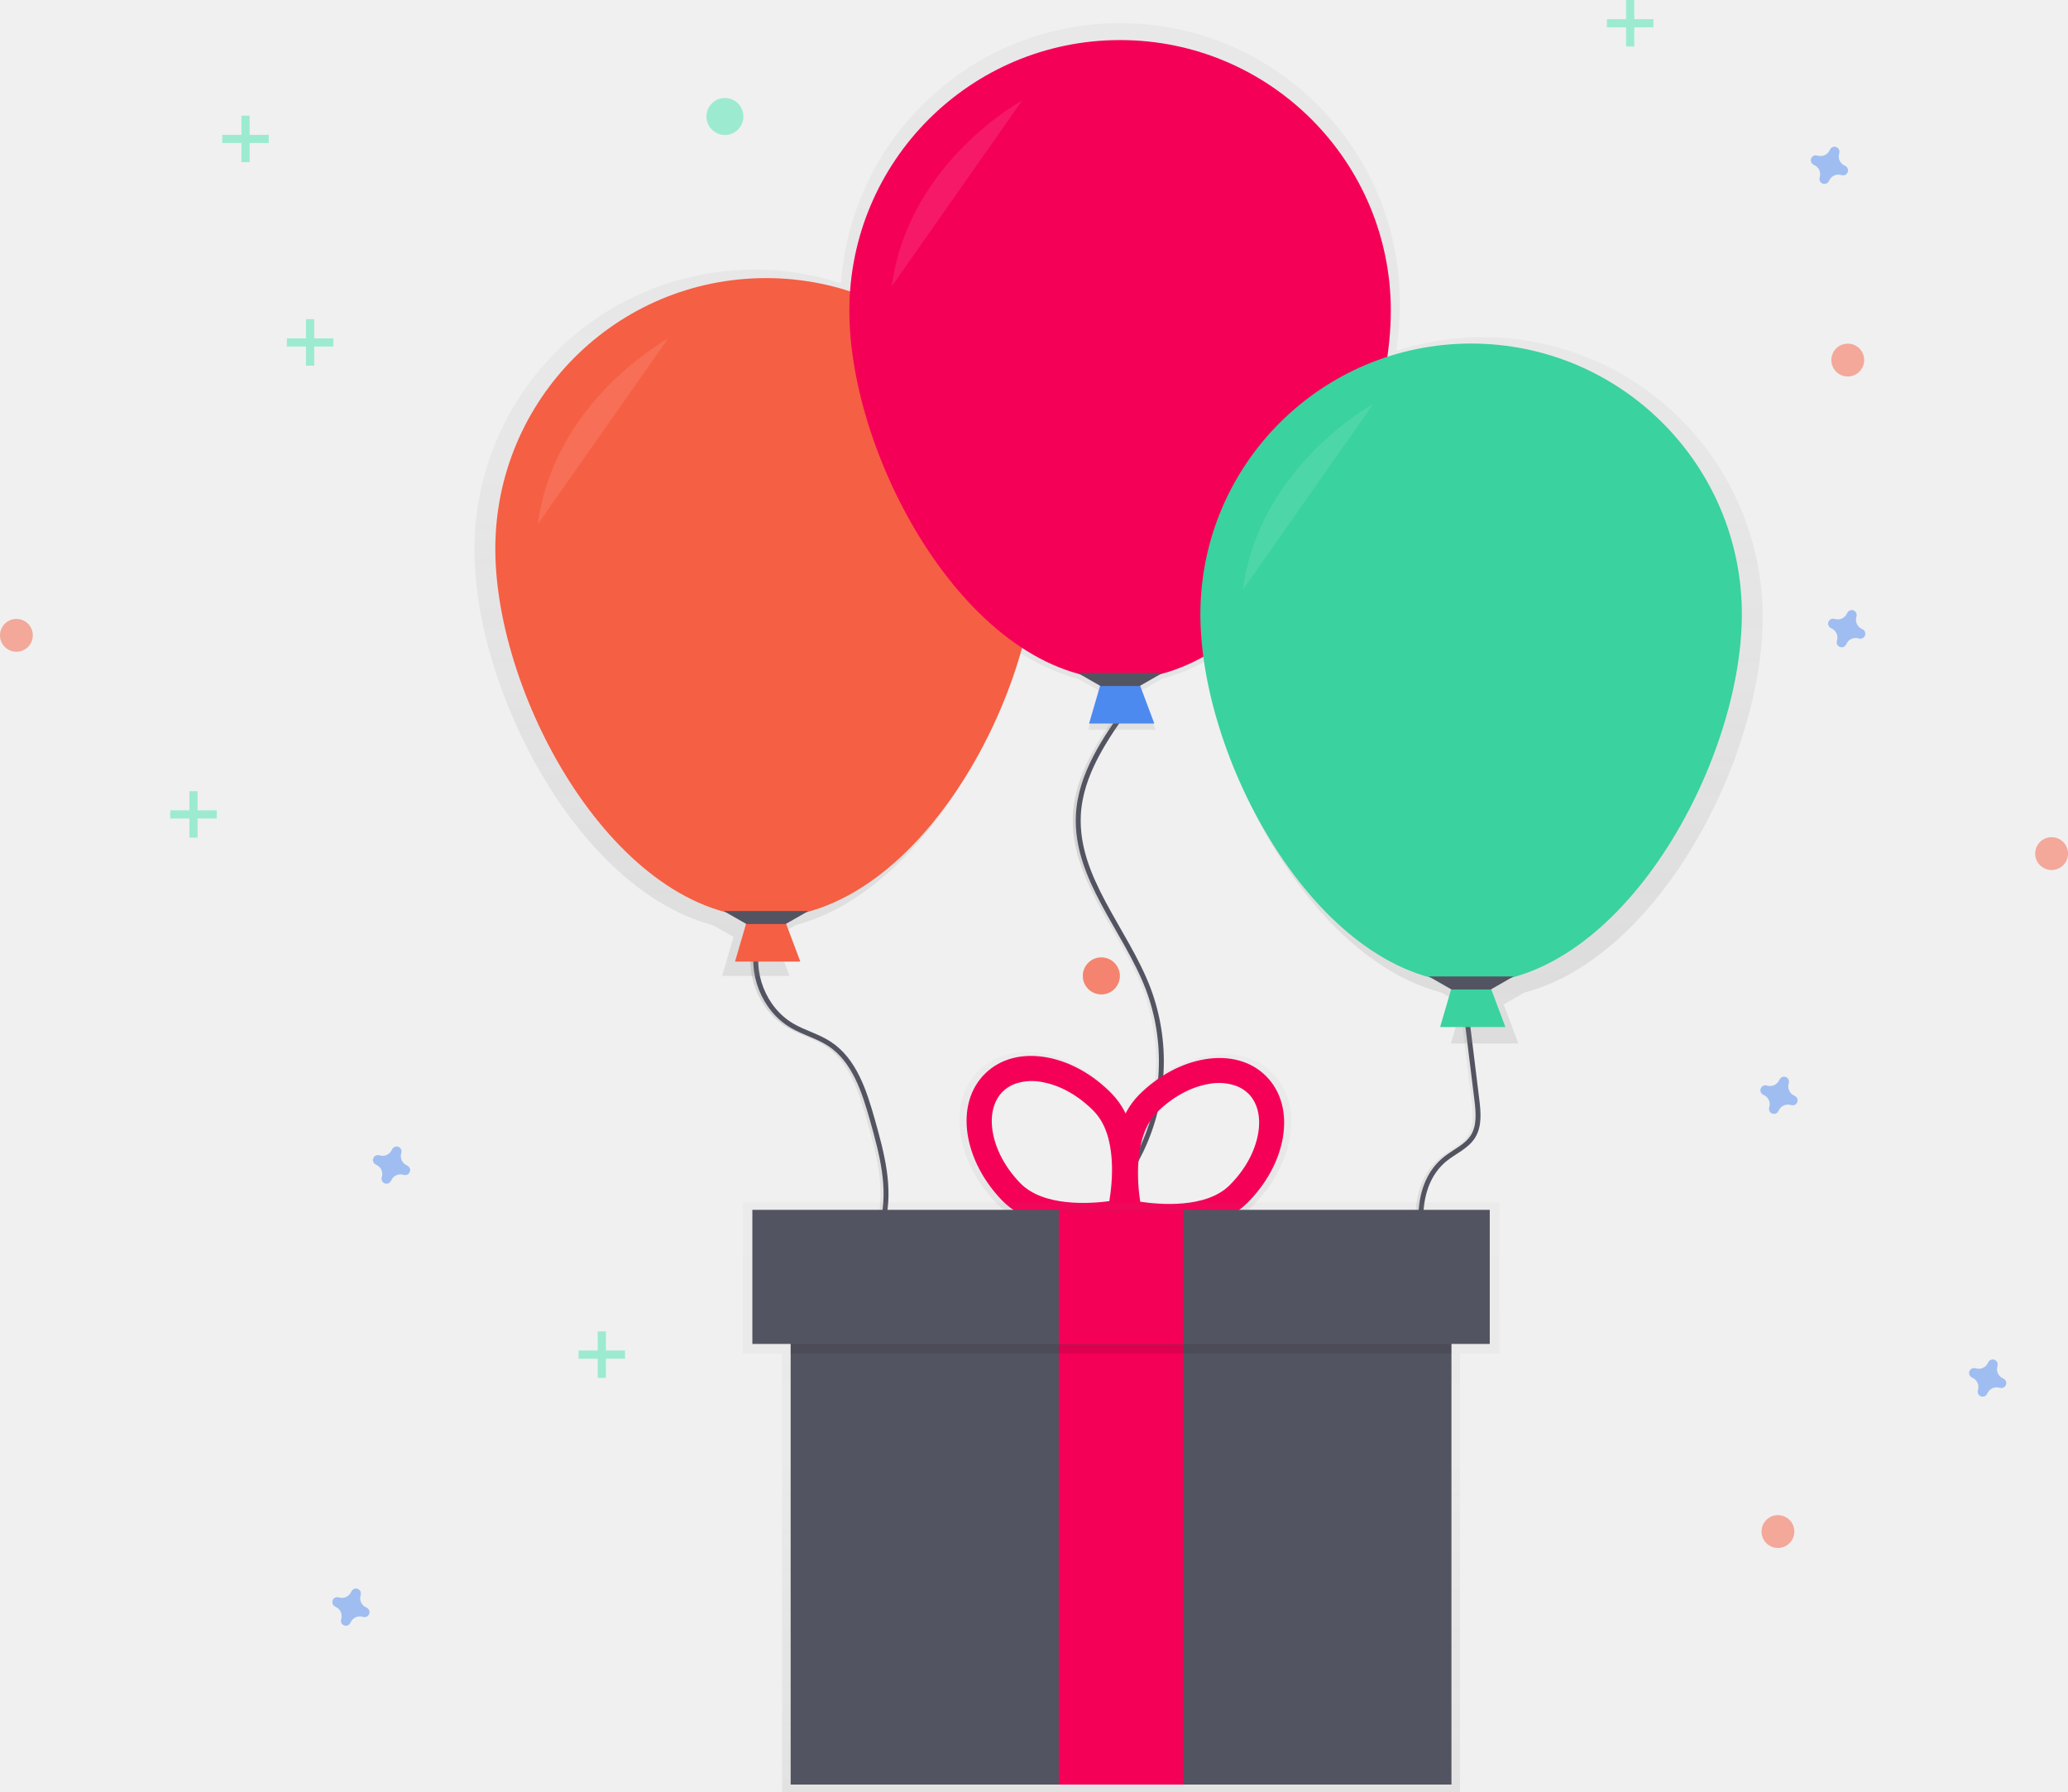
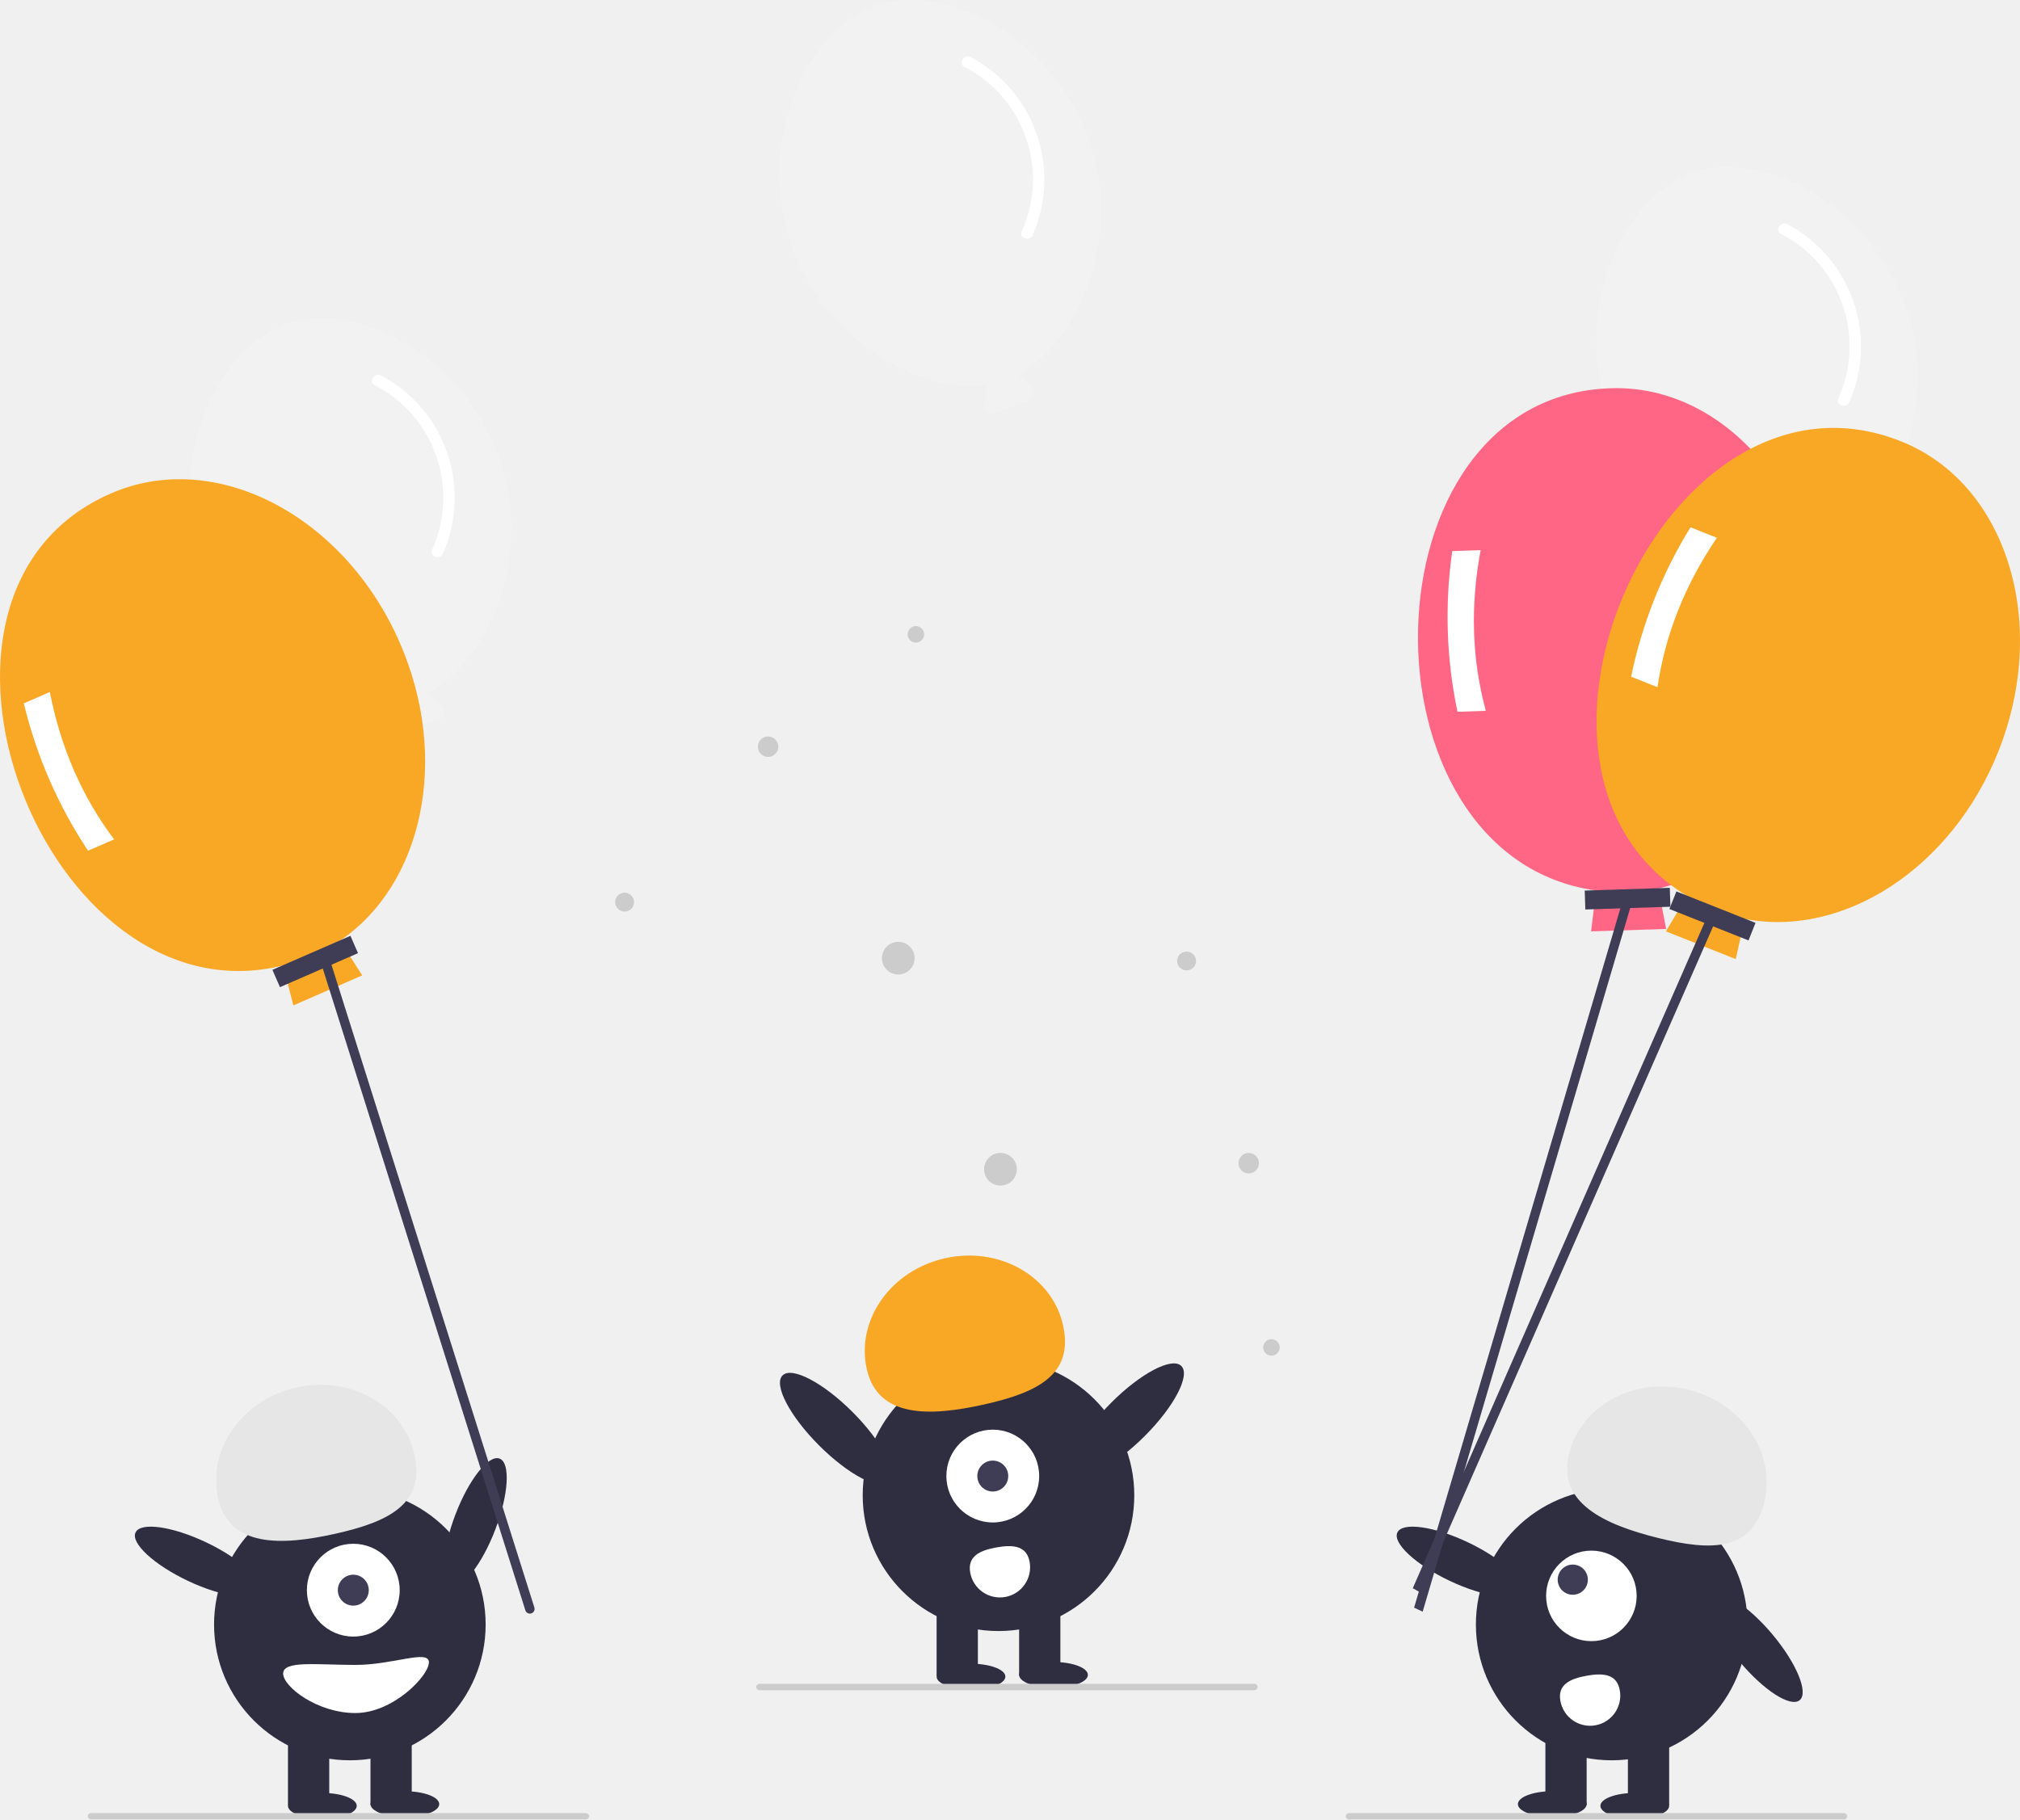
- <svg xmlns="http://www.w3.org/2000/svg" xmlns:xlink="http://www.w3.org/1999/xlink" id="683d3690-e1ab-45db-97b8-9484a1649262" data-name="Layer 1" width="839.2" height="727.08" viewBox="0 0 839.2 727.08">
-   <defs>
-     <linearGradient id="89bbdcf5-814f-445d-9d3e-b835a9e3988b" x1="484.88" y1="578.23" x2="600.81" y2="578.23" gradientUnits="userSpaceOnUse">
-       <stop offset="0" stop-color="gray" stop-opacity="0.25" />
-       <stop offset="0.54" stop-color="gray" stop-opacity="0.12" />
-       <stop offset="1" stop-color="gray" stop-opacity="0.1" />
-     </linearGradient>
-     <linearGradient id="1a6f3992-5825-4187-85b9-fb55ca803b83" x1="615.75" y1="530.72" x2="651.5" y2="530.72" xlink:href="#89bbdcf5-814f-445d-9d3e-b835a9e3988b" />
-     <linearGradient id="573de093-6af1-4ab3-932c-9e7f72f49645" x1="745.48" y1="595.56" x2="780.02" y2="595.56" xlink:href="#89bbdcf5-814f-445d-9d3e-b835a9e3988b" />
-     <linearGradient id="acf24d19-87bc-4cad-9346-f74a977c4433" x1="634.32" y1="509.85" x2="634.32" y2="96.02" xlink:href="#89bbdcf5-814f-445d-9d3e-b835a9e3988b" />
-     <linearGradient id="6f986e28-ee02-4c37-906f-8450bb16da28" x1="637.11" y1="586.77" x2="637.11" y2="513.3" xlink:href="#89bbdcf5-814f-445d-9d3e-b835a9e3988b" />
-     <linearGradient id="96b175d5-5e64-4663-918e-24aaa3155285" x1="454.92" y1="727.08" x2="454.92" y2="487.86" xlink:href="#89bbdcf5-814f-445d-9d3e-b835a9e3988b" />
-   </defs>
-   <g opacity="0.5">
-     <rect x="124.18" y="129.51" width="3.33" height="18.87" fill="#47e6b1" />
-     <rect x="304.58" y="215.97" width="3.33" height="18.87" transform="translate(351.25 -167.3) rotate(90)" fill="#47e6b1" />
-   </g>
-   <g opacity="0.5">
-     <rect x="242.55" y="540.19" width="3.33" height="18.87" fill="#47e6b1" />
-     <rect x="422.95" y="626.65" width="3.33" height="18.87" transform="translate(880.29 125.01) rotate(90)" fill="#47e6b1" />
-   </g>
-   <g opacity="0.5">
-     <rect x="76.86" y="321" width="3.33" height="18.87" fill="#47e6b1" />
-     <rect x="257.26" y="407.46" width="3.33" height="18.87" transform="translate(495.42 71.51) rotate(90)" fill="#47e6b1" />
-   </g>
-   <g opacity="0.5">
-     <rect x="659.86" width="3.33" height="18.87" fill="#47e6b1" />
-     <rect x="840.26" y="86.46" width="3.33" height="18.87" transform="translate(757.42 -832.49) rotate(90)" fill="#47e6b1" />
-   </g>
-   <g opacity="0.5">
-     <rect x="97.97" y="46.93" width="3.33" height="18.87" fill="#47e6b1" />
-     <rect x="278.37" y="133.39" width="3.33" height="18.87" transform="translate(242.45 -223.67) rotate(90)" fill="#47e6b1" />
-   </g>
-   <path d="M345.5,559.31a4.08,4.08,0,0,1-2.27-4.93,2,2,0,0,0,.09-.45h0a2,2,0,0,0-3.67-1.36h0a2,2,0,0,0-.23.4,4.08,4.08,0,0,1-4.93,2.27,2,2,0,0,0-.45-.09h0a2,2,0,0,0-1.36,3.67h0a2,2,0,0,0,.4.23,4.08,4.08,0,0,1,2.27,4.93,2,2,0,0,0-.09.45h0a2,2,0,0,0,3.67,1.36h0a2,2,0,0,0,.23-.4,4.08,4.08,0,0,1,4.93-2.27,2,2,0,0,0,.45.09h0a2,2,0,0,0,1.36-3.67h0A2,2,0,0,0,345.5,559.31Z" transform="translate(-180.4 -86.46)" fill="#4d8af0" opacity="0.5" />
-   <path d="M329,738.66a4.08,4.08,0,0,1-2.27-4.93,2,2,0,0,0,.09-.45h0a2,2,0,0,0-3.67-1.36h0a2,2,0,0,0-.23.4A4.08,4.08,0,0,1,318,734.6a2,2,0,0,0-.45-.09h0a2,2,0,0,0-1.36,3.67h0a2,2,0,0,0,.4.23,4.08,4.08,0,0,1,2.27,4.93,2,2,0,0,0-.09.45h0a2,2,0,0,0,3.67,1.36h0a2,2,0,0,0,.23-.4,4.08,4.08,0,0,1,4.93-2.27,2,2,0,0,0,.45.09h0a2,2,0,0,0,1.36-3.67h0A2,2,0,0,0,329,738.66Z" transform="translate(-180.4 -86.46)" fill="#4d8af0" opacity="0.5" />
-   <path d="M936,341.66a4.08,4.08,0,0,1-2.27-4.93,2,2,0,0,0,.09-.45h0a2,2,0,0,0-3.67-1.36h0a2,2,0,0,0-.23.4A4.08,4.08,0,0,1,925,337.6a2,2,0,0,0-.45-.09h0a2,2,0,0,0-1.36,3.67h0a2,2,0,0,0,.4.23,4.08,4.08,0,0,1,2.27,4.93,2,2,0,0,0-.09.45h0a2,2,0,0,0,3.67,1.36h0a2,2,0,0,0,.23-.4,4.08,4.08,0,0,1,4.93-2.27,2,2,0,0,0,.45.09h0a2,2,0,0,0,1.36-3.67h0A2,2,0,0,0,936,341.66Z" transform="translate(-180.4 -86.46)" fill="#4d8af0" opacity="0.5" />
-   <path d="M908.53,531a4.08,4.08,0,0,1-2.27-4.93,2,2,0,0,0,.09-.45h0a2,2,0,0,0-3.67-1.36h0a2,2,0,0,0-.23.4,4.08,4.08,0,0,1-4.93,2.27,2,2,0,0,0-.45-.09h0a2,2,0,0,0-1.36,3.67h0a2,2,0,0,0,.4.23,4.08,4.08,0,0,1,2.27,4.93,2,2,0,0,0-.09.45h0a2,2,0,0,0,3.67,1.36h0a2,2,0,0,0,.23-.4,4.08,4.08,0,0,1,4.93-2.27,2,2,0,0,0,.45.09h0a2,2,0,0,0,1.36-3.67h0A2,2,0,0,0,908.53,531Z" transform="translate(-180.4 -86.46)" fill="#4d8af0" opacity="0.5" />
-   <path d="M929,153.67a4.08,4.08,0,0,1-2.27-4.93,2,2,0,0,0,.09-.45h0a2,2,0,0,0-3.67-1.36h0a2,2,0,0,0-.23.4,4.08,4.08,0,0,1-4.93,2.27,2,2,0,0,0-.45-.09h0a2,2,0,0,0-1.36,3.67h0a2,2,0,0,0,.4.23,4.08,4.08,0,0,1,2.27,4.93,2,2,0,0,0-.09.45h0a2,2,0,0,0,3.67,1.36h0a2,2,0,0,0,.23-.4,4.08,4.08,0,0,1,4.93-2.27,2,2,0,0,0,.45.09h0a2,2,0,0,0,1.36-3.67h0A2,2,0,0,0,929,153.67Z" transform="translate(-180.4 -86.46)" fill="#4d8af0" opacity="0.5" />
-   <path d="M993.22,645.72a4.08,4.08,0,0,1-2.27-4.93,2,2,0,0,0,.09-.45h0a2,2,0,0,0-3.67-1.36h0a2,2,0,0,0-.23.4,4.08,4.08,0,0,1-4.93,2.27,2,2,0,0,0-.45-.09h0a2,2,0,0,0-1.36,3.67h0a2,2,0,0,0,.4.23,4.08,4.08,0,0,1,2.27,4.93,2,2,0,0,0-.09.45h0a2,2,0,0,0,3.67,1.36h0a2,2,0,0,0,.23-.4,4.08,4.08,0,0,1,4.93-2.27,2,2,0,0,0,.45.09h0a2,2,0,0,0,1.36-3.67h0A2,2,0,0,0,993.22,645.72Z" transform="translate(-180.4 -86.46)" fill="#4d8af0" opacity="0.5" />
-   <circle cx="6.66" cy="257.78" r="6.66" fill="#f55f44" opacity="0.5" />
-   <circle cx="749.83" cy="146.09" r="6.66" fill="#f55f44" opacity="0.5" />
-   <circle cx="446.92" cy="395.96" r="7.5" fill="#f55f44" opacity="0.5" />
-   <circle cx="446.92" cy="395.96" r="7.5" fill="#f55f44" opacity="0.5" />
-   <circle cx="832.55" cy="346.34" r="6.66" fill="#f55f44" opacity="0.5" />
-   <circle cx="294.17" cy="47.27" r="7.5" fill="#47e6b1" opacity="0.5" />
-   <circle cx="721.49" cy="621.41" r="6.66" fill="#f55f44" opacity="0.5" />
-   <path d="M487.1,468c-3.94,12.79,2,27.91,13.53,34.64,4.84,2.82,10.41,4.24,15.1,7.3,10.19,6.64,14.21,19.35,17.52,31.05,3.8,13.45,7.61,27.67,4.13,41.2-2.22,8.63-7.27,16.26-10.14,24.7a51.54,51.54,0,0,0-2.45,22c.42,3.94,1.4,8,4.1,10.94,3.9,4.2,10.18,4.83,15.82,5.84a76.78,76.78,0,0,1,55.2,42.74" transform="translate(-180.4 -86.46)" fill="none" stroke-miterlimit="10" stroke-width="2" stroke="url(#89bbdcf5-814f-445d-9d3e-b835a9e3988b)" />
-   <path d="M488.31,468c-3.94,12.79,2,27.91,13.53,34.64,4.84,2.82,10.41,4.24,15.1,7.3,10.19,6.64,14.21,19.35,17.52,31.05,3.8,13.45,7.61,27.67,4.13,41.2-2.22,8.63-7.27,16.26-10.14,24.7a51.54,51.54,0,0,0-2.45,22c.42,3.94,1.4,8,4.1,10.94,3.9,4.2,10.18,4.83,15.82,5.84a76.78,76.78,0,0,1,55.2,42.74" transform="translate(-180.4 -86.46)" fill="none" stroke="#535461" stroke-miterlimit="10" stroke-width="2" />
-   <path d="M637.45,372.4c-9.72,13.55-19.81,28.12-20.64,44.78-1.27,25.59,19.2,46.52,28.34,70.46a83.74,83.74,0,0,1-2.81,65.5c-4.46,9.22-10.82,18.38-10,28.59.47,6.23,3.59,11.9,6.1,17.63a99.4,99.4,0,0,1-5.77,89.75" transform="translate(-180.4 -86.46)" fill="none" stroke-miterlimit="10" stroke-width="2" stroke="url(#1a6f3992-5825-4187-85b9-fb55ca803b83)" />
-   <path d="M638.65,372.4C628.94,386,618.85,400.53,618,417.18c-1.27,25.59,19.2,46.52,28.34,70.46a83.74,83.74,0,0,1-2.81,65.5c-4.46,9.22-10.82,18.38-10,28.59.47,6.23,3.59,11.9,6.1,17.63a99.4,99.4,0,0,1-5.77,89.75" transform="translate(-180.4 -86.46)" fill="none" stroke="#535461" stroke-miterlimit="10" stroke-width="2" />
-   <path d="M773.83,494.28l4.7,38.31c.62,5.09,1.15,10.64-1.58,15-2.59,4.11-7.45,6.07-11.23,9.11-12.41,10-11.28,29.11-7,44.45s10.44,31.82,4.49,46.58c-2.46,6.09-6.8,11.22-10,16.94a51.87,51.87,0,0,0-6.2,32.18" transform="translate(-180.4 -86.46)" fill="none" stroke-miterlimit="10" stroke-width="2" stroke="url(#573de093-6af1-4ab3-932c-9e7f72f49645)" />
-   <path d="M775,494.28l4.7,38.31c.62,5.09,1.15,10.64-1.58,15-2.59,4.11-7.45,6.07-11.23,9.11-12.41,10-11.28,29.11-7,44.45s10.44,31.82,4.49,46.58c-2.46,6.09-6.8,11.22-10,16.94a51.87,51.87,0,0,0-6.2,32.18" transform="translate(-180.4 -86.46)" fill="none" stroke="#535461" stroke-miterlimit="10" stroke-width="2" />
-   <g opacity="0.7">
-     <path d="M895.7,336.82A113.6,113.6,0,0,0,747,228.83a136.45,136.45,0,0,0,1.45-19.27,113.53,113.53,0,0,0-226.78-8.14,113.6,113.6,0,0,0-148.76,108c0,57,42,138,96.65,152.35l8.51,4.86-4.62,15.83h27.36l-5.94-15.85,8.47-4.84c42.26-11.09,76.91-62,90.48-110.83a83,83,0,0,0,24.22,11l8.51,4.86L622,382.59h27.36l-5.94-15.85,8.47-4.84a79.21,79.21,0,0,0,18-7.31c7.31,54.78,46.2,121.66,95.41,134.57l8.51,4.86-4.62,15.83h27.36L790.59,494l8.47-4.84C853.75,474.81,895.7,393.78,895.7,336.82Z" transform="translate(-180.4 -86.46)" fill="url(#acf24d19-87bc-4cad-9346-f74a977c4433)" />
-   </g>
-   <polygon points="324.76 390.14 298.28 390.14 302.92 374.26 318.8 374.26 324.76 390.14" fill="#f55f44" />
-   <path d="M601.12,309.16c0,60.68-49.19,149.57-109.86,149.57s-109.86-88.9-109.86-149.57a109.86,109.86,0,0,1,219.73,0Z" transform="translate(-180.4 -86.46)" fill="#f55f44" />
-   <polygon points="318.8 374.92 302.92 374.92 293.65 369.63 328.07 369.63 318.8 374.92" fill="#535461" />
-   <path d="M451.55,223.78s-46.33,25.15-52.95,75.45" transform="translate(-180.4 -86.46)" fill="#fff" opacity="0.1" />
-   <polygon points="468.43 293.56 441.95 293.56 446.59 277.68 462.47 277.68 468.43 293.56" fill="#4d8af0" />
-   <path d="M744.79,212.58c0,60.68-49.19,149.57-109.86,149.57s-109.86-88.9-109.86-149.57a109.86,109.86,0,0,1,219.73,0Z" transform="translate(-180.4 -86.46)" fill="#f50057" />
-   <polygon points="462.47 278.34 446.59 278.34 437.32 273.04 471.74 273.04 462.47 278.34" fill="#535461" />
-   <path d="M595.22,127.2s-46.33,25.15-52.95,75.45" transform="translate(-180.4 -86.46)" fill="#fff" opacity="0.1" />
-   <polygon points="610.89 416.71 584.41 416.71 589.05 400.82 604.93 400.82 610.89 416.71" fill="#3ad29f" />
-   <path d="M887.25,335.72c0,60.68-49.19,149.57-109.86,149.57S667.52,396.4,667.52,335.72a109.86,109.86,0,1,1,219.73,0Z" transform="translate(-180.4 -86.46)" fill="#3ad29f" />
-   <polygon points="604.93 401.48 589.05 401.48 579.78 396.19 614.2 396.19 604.93 401.48" fill="#535461" />
-   <path d="M737.68,250.34s-46.33,25.15-52.95,75.45" transform="translate(-180.4 -86.46)" fill="#fff" opacity="0.1" />
-   <g opacity="0.5">
-     <path d="M696.81,521.89c-6.37-6.39-15.66-8.93-26.16-7.16-9.82,1.66-19.65,7-27.67,15a32.34,32.34,0,0,0-5.79,7.94,32.41,32.41,0,0,0-5.74-8.23h0C623.57,521.29,613.83,515.8,604,514c-10.46-2-19.79.43-26.28,6.71s-9.15,15.53-7.53,26.05c1.52,9.84,6.7,19.75,14.59,27.88,16.58,17.11,49.67,10.43,51.07,10.13l.41-.09,1.27.29c1.4.32,34.37,7.57,51.24-9.25,8-8,13.37-17.81,15.07-27.63C705.69,537.58,703.18,528.29,696.81,521.89Zm-66.52,53c-8,1.08-27.93,2.54-37.82-7.67-6.36-6.57-10.52-14.41-11.71-22.1-1.08-7,.48-13,4.42-16.78a14.78,14.78,0,0,1,5.39-3.3,22.24,22.24,0,0,1,11.52-.58c7.64,1.43,15.36,5.83,21.72,12.4C633.7,547,631.62,566.92,630.29,574.88Zm63.11-28.61c-1.32,7.66-5.61,15.44-12.09,21.89-10.07,10-30,8.23-37.95,7-1.19-8-2.93-27.89,7.14-37.93,6.48-6.45,14.27-10.72,21.93-12a22.24,22.24,0,0,1,11.51.78,14.78,14.78,0,0,1,5.34,3.4C693.14,533.29,694.6,539.27,693.4,546.27Z" transform="translate(-180.4 -86.46)" fill="url(#6f986e28-ee02-4c37-906f-8450bb16da28)" />
-   </g>
-   <path d="M639.1,582.59l-3.15.66c-1.34.28-33,6.67-48.87-9.7-7.54-7.78-12.5-17.26-14-26.68-1.56-10.07,1-18.92,7.2-24.93s15.13-8.29,25.14-6.42c9.37,1.75,18.69,7,26.23,14.79h0c15.86,16.37,8.48,47.82,8.16,49.15ZM592.57,526.1a14.14,14.14,0,0,0-5.16,3.16c-3.76,3.65-5.26,9.35-4.23,16.06,1.14,7.35,5.12,14.86,11.21,21.15,9.47,9.77,28.54,8.37,36.19,7.34,1.27-7.61,3.27-26.63-6.2-36.4h0c-6.09-6.28-13.47-10.5-20.79-11.86A21.28,21.28,0,0,0,592.57,526.1Z" transform="translate(-180.4 -86.46)" fill="#f50057" />
-   <path d="M634.42,582.73l-.7-3.14c-.3-1.34-7.14-32.91,9-49h0c7.68-7.65,17.08-12.74,26.48-14.33,10-1.7,18.93.73,25,6.85s8.5,15,6.77,25c-1.62,9.39-6.74,18.78-14.42,26.43-16.14,16.09-47.69,9.15-49,8.85ZM681.92,527a21.28,21.28,0,0,0-11-.75c-7.34,1.24-14.79,5.33-21,11.5h0c-9.64,9.61-8,28.65-6.83,36.29,7.63,1.16,26.68,2.89,36.31-6.71,6.2-6.18,10.3-13.62,11.57-21,1.15-6.69-.25-12.42-3.95-16.13A14.14,14.14,0,0,0,681.92,527Z" transform="translate(-180.4 -86.46)" fill="#f50057" />
-   <g opacity="0.5">
-     <polygon points="608.43 487.86 301.42 487.86 301.42 549.29 317.37 549.29 317.37 727.08 592.48 727.08 592.48 549.29 608.43 549.29 608.43 487.86" fill="url(#96b175d5-5e64-4663-918e-24aaa3155285)" />
-   </g>
-   <rect x="320.85" y="506.43" width="268.15" height="217.63" fill="#535461" />
-   <rect x="429.66" y="545.29" width="50.52" height="178.76" fill="#f50057" />
-   <rect x="320.85" y="494.77" width="268.15" height="54.41" opacity="0.1" />
-   <rect x="305.31" y="490.88" width="299.24" height="54.41" fill="#535461" />
-   <rect x="429.66" y="490.88" width="50.52" height="54.41" fill="#f50057" />
+ <svg xmlns="http://www.w3.org/2000/svg" id="b799fbe1-7cb7-4635-8884-b814a9e7e215" data-name="Layer 1" width="640.657" height="577.179" viewBox="0 0 640.657 577.179">
+   <path d="M438.404,307.821c-11.016-32.93-45.035-51.231-67.414-43.745s-38.538,42.574-27.522,75.504c10.197,30.48,41.094,48.077,62.349,44.937a2.411,2.411,0,0,0-.297.864l-.65,5.421a2.442,2.442,0,0,0,3.248,2.589l10.949-3.926a2.442,2.442,0,0,0,.863-4.063l-3.947-3.773a2.417,2.417,0,0,0-.462-.332C434.48,371.081,448.623,338.368,438.404,307.821Z" transform="translate(-279.6714 -161.4106)" fill="#f2f2f2" />
+   <path d="M398.524,283.594a40.17,40.17,0,0,1,18.177,52.252c-.947,2.157,2.537,3.291,3.478,1.148A43.923,43.923,0,0,0,400.556,280.546C398.49,279.451,396.443,282.491,398.524,283.594Z" transform="translate(-279.6714 -161.4106)" fill="#fff" />
+   <path d="M884.404,259.821c-11.016-32.93-45.035-51.231-67.414-43.745s-38.538,42.574-27.522,75.504c10.197,30.48,41.094,48.077,62.349,44.937a2.411,2.411,0,0,0-.297.864l-.65,5.421a2.442,2.442,0,0,0,3.248,2.589l10.949-3.926a2.442,2.442,0,0,0,.863-4.063l-3.947-3.773a2.417,2.417,0,0,0-.462-.332C880.48,323.081,894.623,290.368,884.404,259.821Z" transform="translate(-279.6714 -161.4106)" fill="#f2f2f2" />
+   <path d="M844.524,235.594a40.17,40.17,0,0,1,18.177,52.252c-.947,2.157,2.537,3.291,3.478,1.148A43.923,43.923,0,0,0,846.556,232.546C844.49,231.451,842.443,234.491,844.524,235.594Z" transform="translate(-279.6714 -161.4106)" fill="#fff" />
+   <path d="M625.404,206.821c-11.016-32.93-45.035-51.231-67.414-43.745s-38.538,42.574-27.522,75.504c10.197,30.48,41.094,48.077,62.349,44.937a2.411,2.411,0,0,0-.297.864l-.65,5.421a2.442,2.442,0,0,0,3.248,2.589l10.949-3.926a2.442,2.442,0,0,0,.863-4.063l-3.947-3.773a2.417,2.417,0,0,0-.462-.332C621.48,270.081,635.623,237.368,625.404,206.821Z" transform="translate(-279.6714 -161.4106)" fill="#f2f2f2" />
+   <path d="M585.524,182.594a40.17,40.17,0,0,1,18.177,52.252c-.947,2.157,2.537,3.291,3.478,1.148A43.923,43.923,0,0,0,587.556,179.546C585.49,178.451,583.443,181.491,585.524,182.594Z" transform="translate(-279.6714 -161.4106)" fill="#fff" />
+   <circle cx="290.482" cy="201.238" r="2.624" fill="#ccc" />
+   <circle cx="284.889" cy="303.957" r="5.185" fill="#ccc" />
+   <circle cx="198.093" cy="286.182" r="2.996" fill="#ccc" />
+   <circle cx="243.606" cy="236.88" r="3.244" fill="#ccc" />
+   <circle cx="403.25" cy="427.447" r="2.624" fill="#ccc" />
+   <circle cx="317.301" cy="370.922" r="5.185" fill="#ccc" />
+   <circle cx="376.339" cy="304.862" r="2.996" fill="#ccc" />
+   <circle cx="396.04" cy="369.002" r="3.244" fill="#ccc" />
+   <ellipse cx="836.635" cy="684.242" rx="6.76" ry="21.534" transform="translate(-523.772 535.2876) rotate(-39.93837)" fill="#2f2e41" />
+   <circle cx="511.156" cy="515.353" r="43.067" fill="#2f2e41" />
+   <rect x="516.301" y="549.153" width="13.084" height="23.442" fill="#2f2e41" />
+   <rect x="490.134" y="549.153" width="13.084" height="23.442" fill="#2f2e41" />
+   <ellipse cx="518.482" cy="572.867" rx="10.903" ry="4.089" fill="#2f2e41" />
+   <ellipse cx="492.315" cy="572.322" rx="10.903" ry="4.089" fill="#2f2e41" />
+   <path d="M777.305,622.627c3.846-15.487,20.821-24.601,37.915-20.356s27.834,20.24,23.989,35.727-16.604,15.537-33.698,11.292S773.459,638.114,777.305,622.627Z" transform="translate(-279.6714 -161.4106)" fill="#e6e6e6" />
+   <ellipse cx="742.32" cy="656.78" rx="6.76" ry="21.534" transform="translate(-448.8766 884.6265) rotate(-64.62574)" fill="#2f2e41" />
+   <circle cx="504.718" cy="506.266" r="14.359" fill="#fff" />
+   <circle cx="498.816" cy="501.119" r="4.786" fill="#3f3d56" />
+   <path d="M793.397,697.591a9.572,9.572,0,0,1-18.835,3.429h0l-.003-.018c-.942-5.202,3.08-7.043,8.283-7.985S792.455,692.389,793.397,697.591Z" transform="translate(-279.6714 -161.4106)" fill="#fff" />
+   <ellipse cx="430.438" cy="644.241" rx="21.534" ry="6.76" transform="translate(-604.694 654.8872) rotate(-69.08217)" fill="#2f2e41" />
+   <circle cx="110.959" cy="515.353" r="43.067" fill="#2f2e41" />
+   <rect x="91.334" y="549.153" width="13.084" height="23.442" fill="#2f2e41" />
+   <rect x="117.501" y="549.153" width="13.084" height="23.442" fill="#2f2e41" />
+   <ellipse cx="102.237" cy="572.867" rx="10.903" ry="4.089" fill="#2f2e41" />
+   <ellipse cx="128.404" cy="572.322" rx="10.903" ry="4.089" fill="#2f2e41" />
+   <circle cx="112.049" cy="504.45" r="14.719" fill="#fff" />
+   <circle cx="112.049" cy="504.45" r="4.906" fill="#3f3d56" />
+   <path d="M348.854,636.712c-3.477-15.574,7.639-31.31,24.829-35.149s33.944,5.675,37.422,21.249-7.915,21.318-25.105,25.156S352.331,652.286,348.854,636.712Z" transform="translate(-279.6714 -161.4106)" fill="#e6e6e6" />
+   <ellipse cx="342.122" cy="656.78" rx="6.76" ry="21.534" transform="translate(-677.5776 523.0371) rotate(-64.62574)" fill="#2f2e41" />
+   <path d="M369.476,692.3c0,4.215,10.853,12.539,22.897,12.539s23.335-11.867,23.335-16.082-11.292.818-23.335.818S369.476,688.085,369.476,692.3Z" transform="translate(-279.6714 -161.4106)" fill="#fff" />
+   <circle cx="316.678" cy="474.353" r="43.067" fill="#2f2e41" />
+   <rect x="297.053" y="508.153" width="13.084" height="23.442" fill="#2f2e41" />
+   <rect x="323.22" y="508.153" width="13.084" height="23.442" fill="#2f2e41" />
+   <ellipse cx="307.956" cy="531.867" rx="10.903" ry="4.089" fill="#2f2e41" />
+   <ellipse cx="334.123" cy="531.322" rx="10.903" ry="4.089" fill="#2f2e41" />
+   <path d="M554.573,595.712c-3.477-15.574,7.639-31.31,24.829-35.149s33.944,5.675,37.422,21.249-7.915,21.318-25.105,25.156S558.05,611.286,554.573,595.712Z" transform="translate(-279.6714 -161.4106)" fill="#f9a826" />
+   <ellipse cx="637.453" cy="611.642" rx="23.892" ry="7.501" transform="translate(-525.455 468.8236) rotate(-45.0221)" fill="#2f2e41" />
+   <ellipse cx="544.748" cy="614.642" rx="7.501" ry="23.892" transform="translate(-554.717 403.4929) rotate(-44.9779)" fill="#2f2e41" />
+   <path d="M858.178,362.432c-1.43-44.16-31.675-79.016-67.555-77.855-79.853,2.366-81.803,148.801-4.707,159.32l-1.632,12.975,23.811-.771-2.468-12.843C836.64,436.404,859.474,402.468,858.178,362.432Z" transform="translate(-279.6714 -161.4106)" fill="#ff6584" />
+   <path d="M750.914,386.915l-8.995.291a146.494,146.494,0,0,1-1.65-50.973l8.995-.291Q744.28,362.567,750.914,386.915Z" transform="translate(-279.6714 -161.4106)" fill="#fff" />
+   <rect x="782.366" y="443.492" width="27" height="6" transform="translate(-293.7025 -135.4236) rotate(-1.85434)" fill="#3f3d56" />
+   <polygon points="451.208 511.273 448.491 510.001 515.303 283.429 518.02 284.702 451.208 511.273" fill="#3f3d56" />
+   <path d="M913.476,399.774c16.316-41.06,2.499-85.092-30.862-98.349-74.16-29.705-134.4,103.779-67.912,144.198l-6.676,11.245,22.139,8.798,2.863-12.76C864.201,459,898.683,436.999,913.476,399.774Z" transform="translate(-279.6714 -161.4106)" fill="#f9a826" />
+   <path d="M805.355,379.406l-8.364-3.324a146.494,146.494,0,0,1,18.834-47.395l8.364,3.324Q808.991,354.434,805.355,379.406Z" transform="translate(-279.6714 -161.4106)" fill="#fff" />
+   <rect x="819.789" y="438.474" width="6" height="27" transform="translate(-180.7564 888.2823) rotate(-68.32812)" fill="#3f3d56" />
+   <polygon points="450.68 505.309 448.073 503.825 541.351 290.957 543.958 292.44 450.68 505.309" fill="#3f3d56" />
+   <path d="M406.464,365.285c-17.653-40.503-58.641-61.71-91.55-47.367-73.322,31.718-21.001,168.501,54.522,149.774l3.28,12.66,21.839-9.518-7.041-11.02C413.797,441.979,422.468,402.006,406.464,365.285Z" transform="translate(-279.6714 -161.4106)" fill="#f9a826" />
+   <path d="M315.849,427.687l-8.25,3.596a146.494,146.494,0,0,1-20.377-46.752l8.25-3.596Q300.684,407.516,315.849,427.687Z" transform="translate(-279.6714 -161.4106)" fill="#fff" />
+   <rect x="366.14" y="463.426" width="27" height="6" transform="translate(-434.4103 29.11894) rotate(-23.54967)" fill="#3f3d56" />
+   <path d="M448.083,673.263h0a1.5,1.5,0,0,1-1.817-1.095L381.059,465.552l2.912-.722,65.207,206.616A1.5,1.5,0,0,1,448.083,673.263Z" transform="translate(-279.6714 -161.4106)" fill="#3f3d56" />
+   <path d="M465.51,738.589h-157a1,1,0,0,1,0-2h157a1,1,0,0,1,0,2Z" transform="translate(-279.6714 -161.4106)" fill="#ccc" />
+   <path d="M864.51,738.589h-157a1,1,0,0,1,0-2h157a1,1,0,0,1,0,2Z" transform="translate(-279.6714 -161.4106)" fill="#ccc" />
+   <path d="M677.51,697.589h-157a1,1,0,0,1,0-2h157a1,1,0,0,1,0,2Z" transform="translate(-279.6714 -161.4106)" fill="#ccc" />
+   <circle cx="314.866" cy="468.25" r="14.719" fill="#fff" />
+   <circle cx="314.866" cy="468.25" r="4.906" fill="#3f3d56" />
+   <path d="M606.222,656.883a9.572,9.572,0,0,1-18.835,3.429h0l-.003-.018c-.942-5.202,3.08-7.043,8.283-7.985S605.281,651.681,606.222,656.883Z" transform="translate(-279.6714 -161.4106)" fill="#fff" />
</svg>
